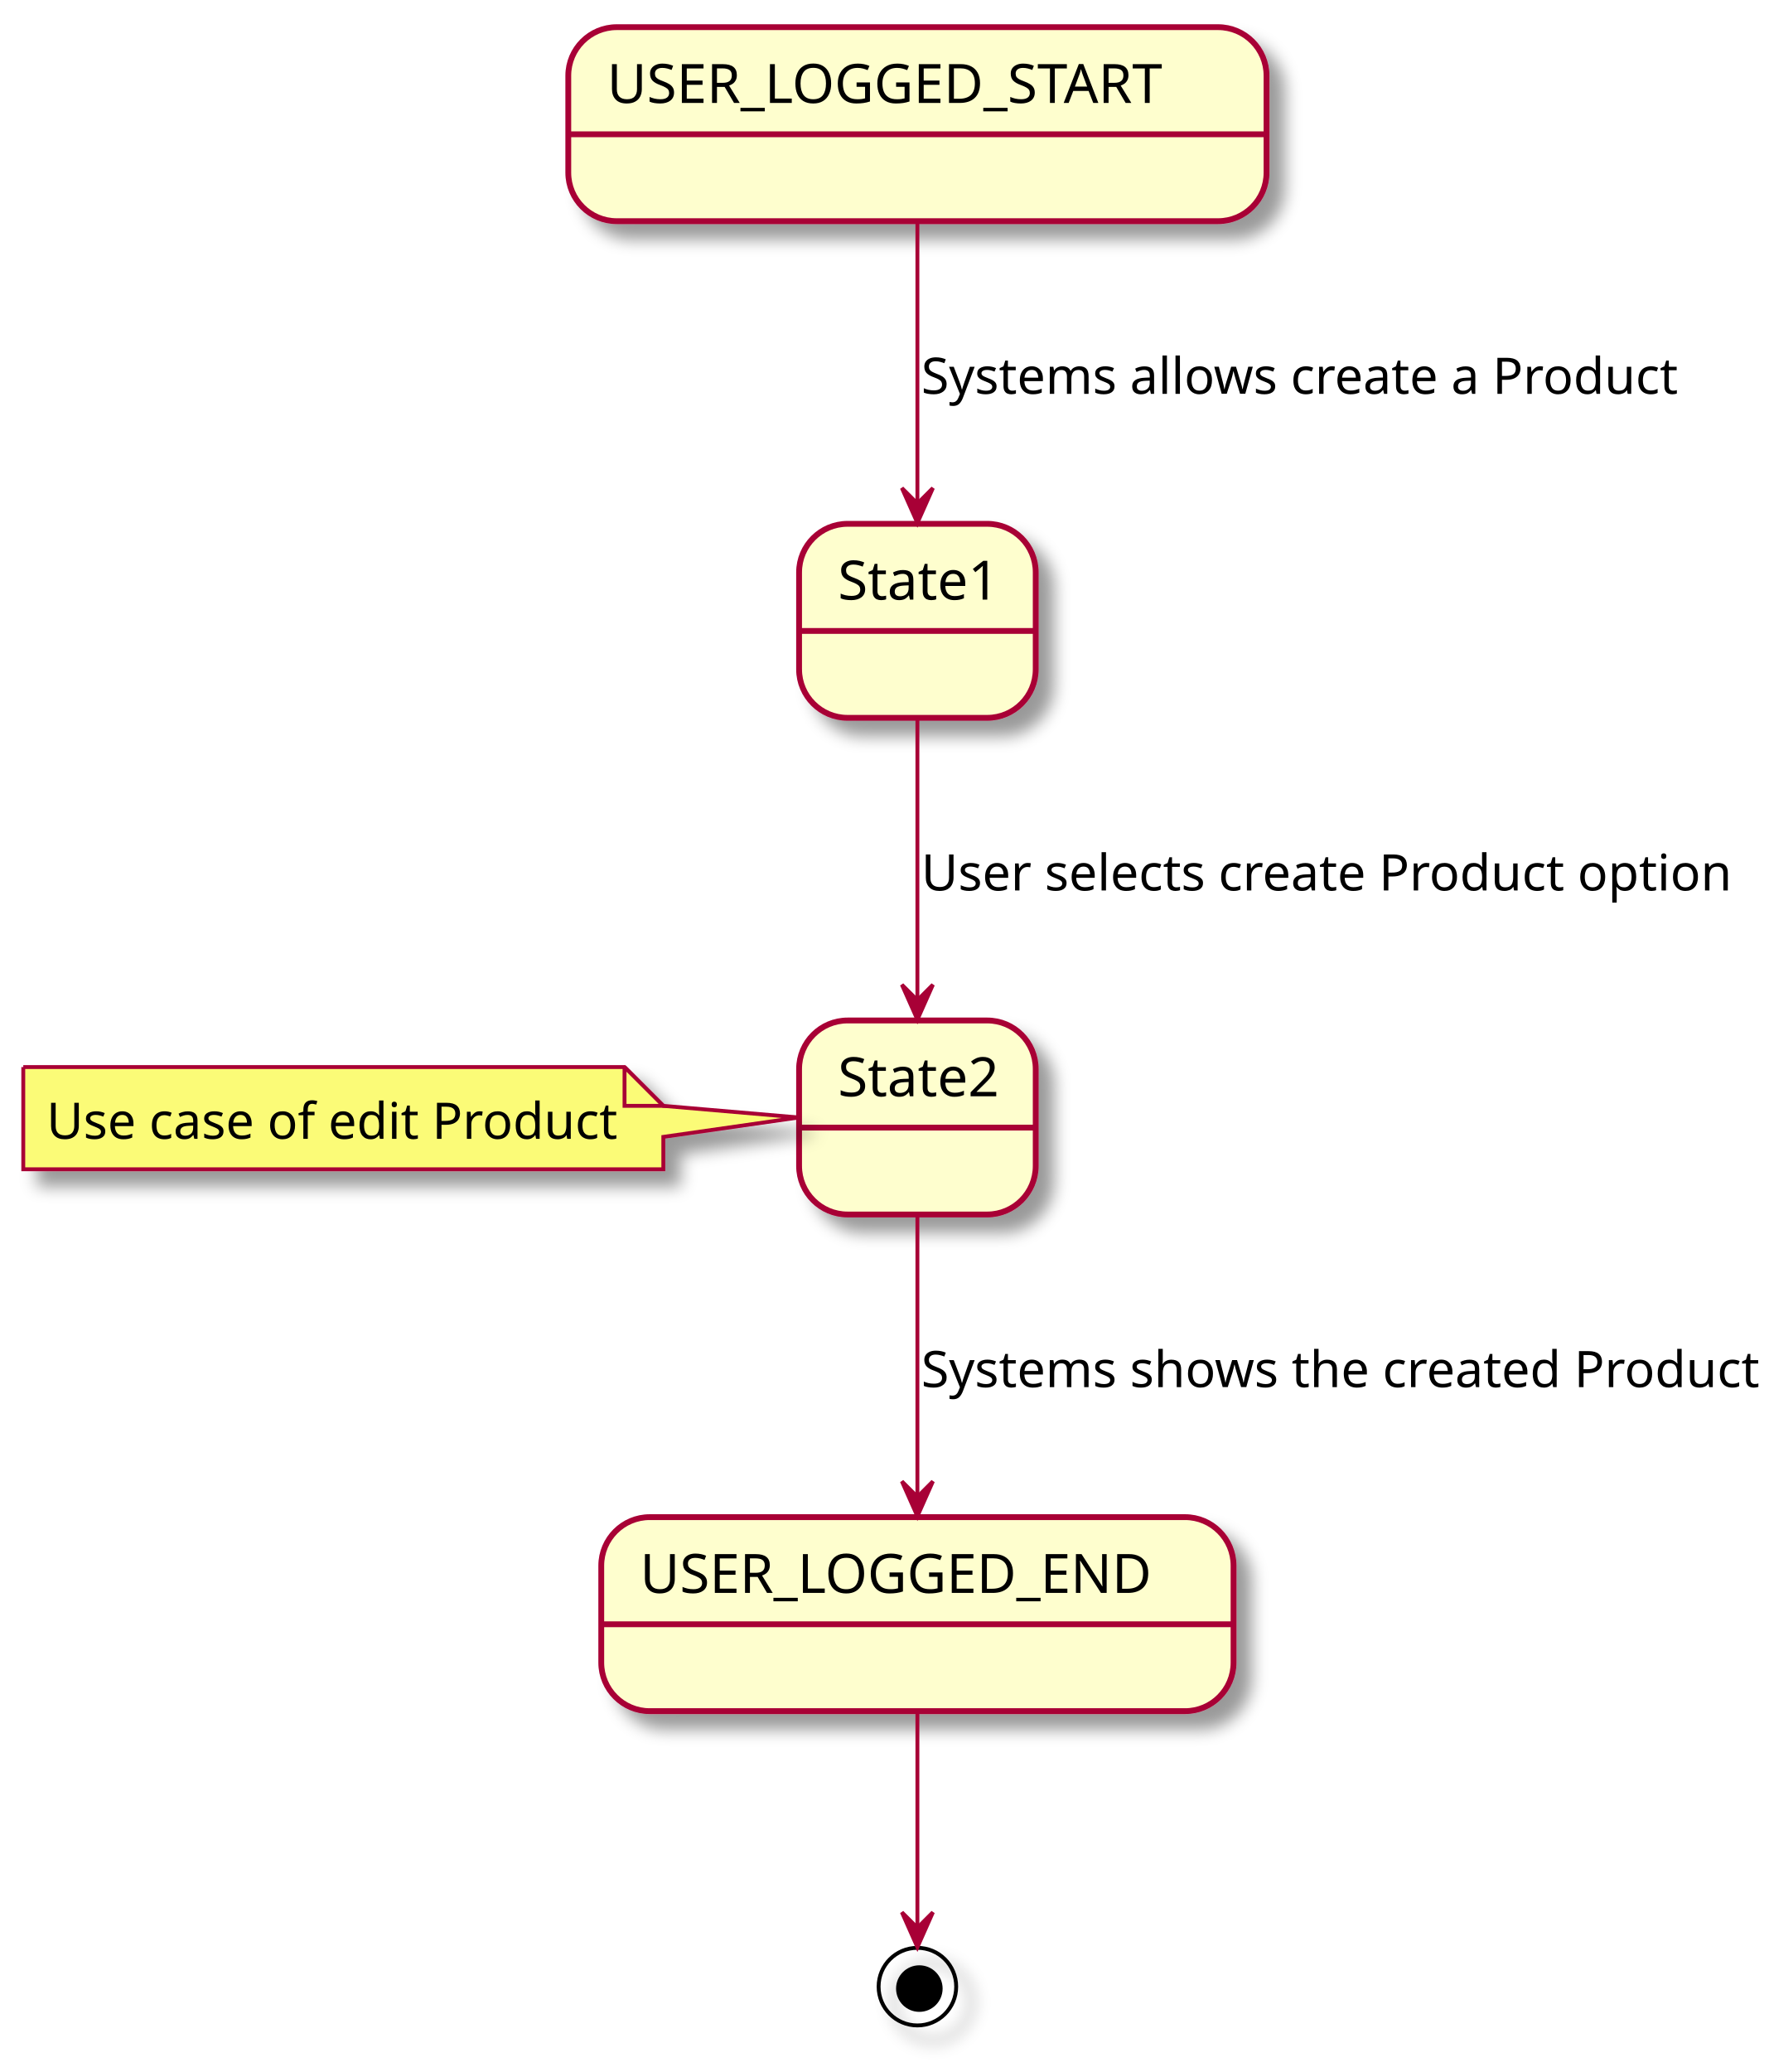
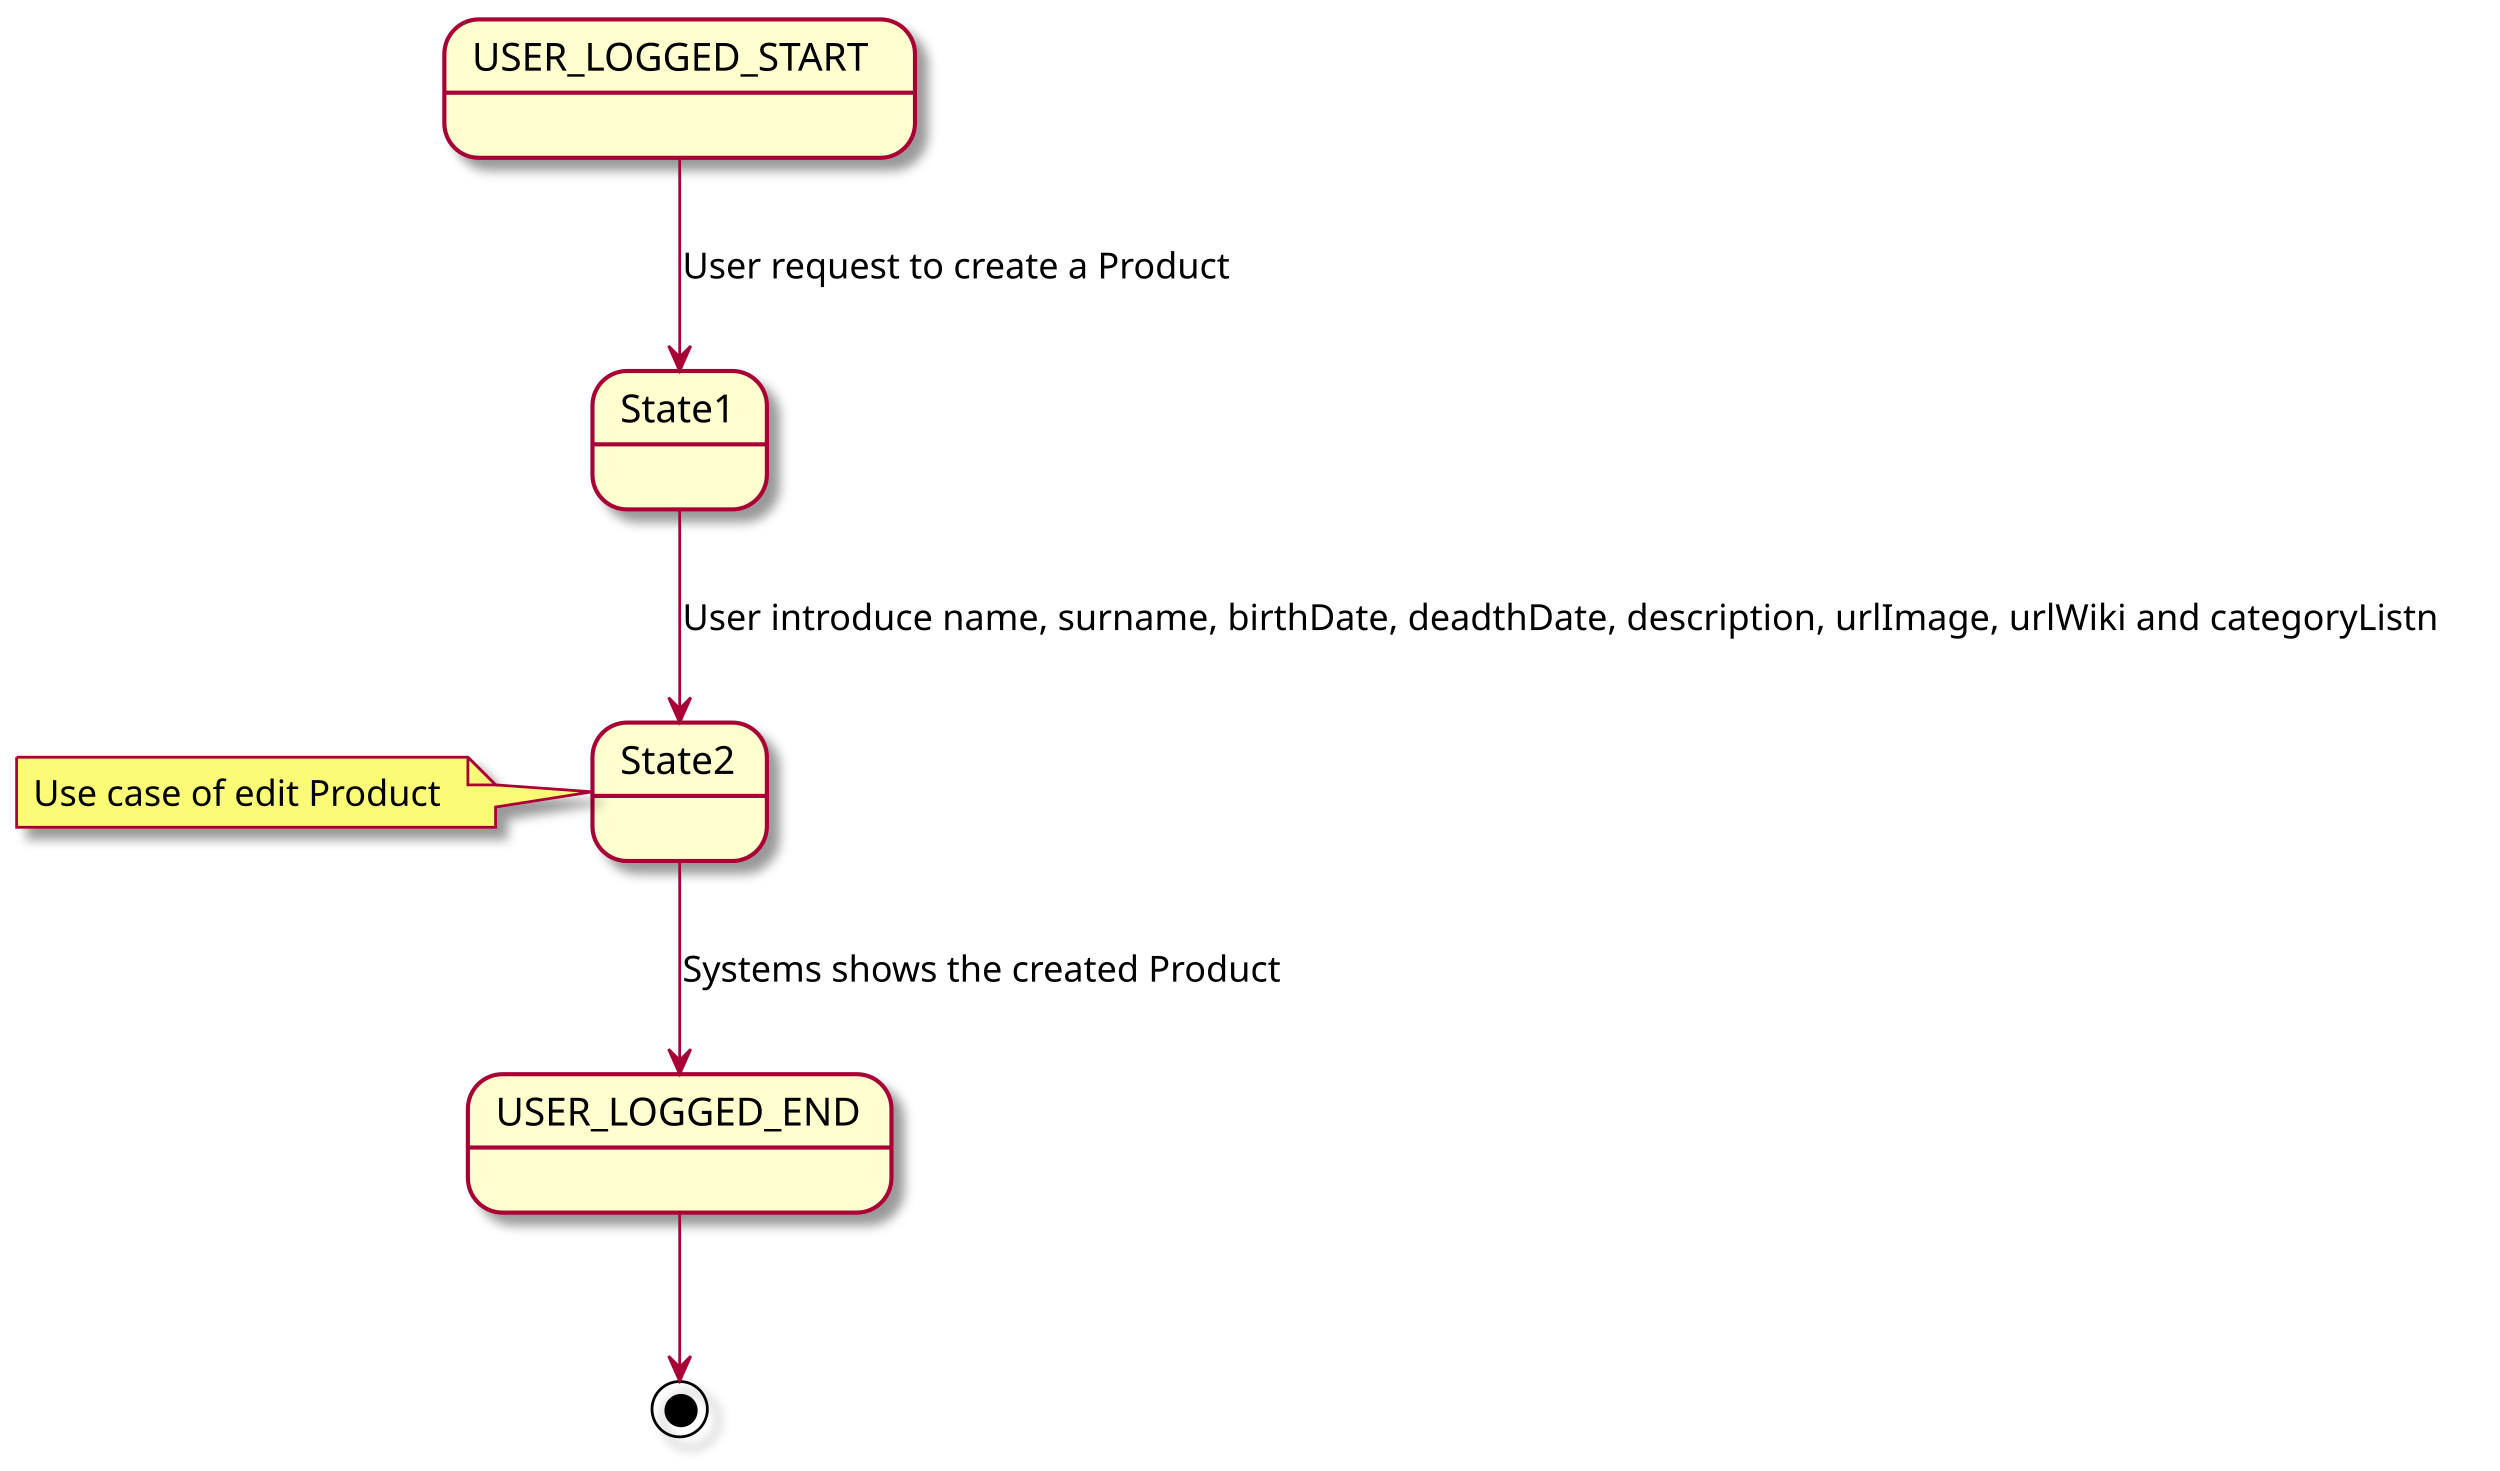
- <svg xmlns="http://www.w3.org/2000/svg" contentScriptType="application/ecmascript" contentStyleType="text/css" height="534px" preserveAspectRatio="none" style="width:456px;height:534px;" version="1.1" viewBox="0 0 456 534" width="456px" zoomAndPan="magnify">
+ <svg xmlns="http://www.w3.org/2000/svg" contentScriptType="application/ecmascript" contentStyleType="text/css" height="531px" preserveAspectRatio="none" style="width:903px;height:531px;" version="1.1" viewBox="0 0 903 531" width="903px" zoomAndPan="magnify">
  <defs>
-     <filter height="300%" id="fg1lsnndr78dj" width="300%" x="-1" y="-1">
+     <filter height="300%" id="f6yqi619afq71" width="300%" x="-1" y="-1">
      <feGaussianBlur result="blurOut" stdDeviation="2.0" />
      <feColorMatrix in="blurOut" result="blurOut2" type="matrix" values="0 0 0 0 0 0 0 0 0 0 0 0 0 0 0 0 0 0 .4 0" />
      <feOffset dx="4.0" dy="4.0" in="blurOut2" result="blurOut3" />
      <feBlend in="SourceGraphic" in2="blurOut3" mode="normal" />
    </filter>
  </defs>
  <g>
    <g id="USER_LOGGED_START">
-       <rect fill="#FEFECE" filter="url(#fg1lsnndr78dj)" height="50" rx="12.5" ry="12.5" style="stroke:#A80036;stroke-width:1.5;" width="180" x="146.5" y="7" />
-       <line style="stroke:#A80036;stroke-width:1.5;" x1="146.5" x2="326.5" y1="34.609" y2="34.609" />
-       <text fill="#000000" font-family="sans-serif" font-size="14" lengthAdjust="spacing" textLength="160" x="156.5" y="26.533">USER_LOGGED_START</text>
+       <rect fill="#FEFECE" filter="url(#f6yqi619afq71)" height="50" rx="12.5" ry="12.5" style="stroke:#A80036;stroke-width:1.5;" width="170" x="160.5" y="7" />
+       <line style="stroke:#A80036;stroke-width:1.5;" x1="160.5" x2="330.5" y1="33.488" y2="33.488" />
+       <text fill="#000000" font-family="sans-serif" font-size="14" lengthAdjust="spacing" textLength="150" x="170.5" y="25.535">USER_LOGGED_START</text>
    </g>
    <g id="State1">
-       <rect fill="#FEFECE" filter="url(#fg1lsnndr78dj)" height="50" rx="12.5" ry="12.5" style="stroke:#A80036;stroke-width:1.5;" width="61" x="206" y="135" />
-       <line style="stroke:#A80036;stroke-width:1.5;" x1="206" x2="267" y1="162.609" y2="162.609" />
-       <text fill="#000000" font-family="sans-serif" font-size="14" lengthAdjust="spacing" textLength="41" x="216" y="154.533">State1</text>
+       <rect fill="#FEFECE" filter="url(#f6yqi619afq71)" height="50" rx="12.5" ry="12.5" style="stroke:#A80036;stroke-width:1.5;" width="63" x="214" y="134" />
+       <line style="stroke:#A80036;stroke-width:1.5;" x1="214" x2="277" y1="160.488" y2="160.488" />
+       <text fill="#000000" font-family="sans-serif" font-size="14" lengthAdjust="spacing" textLength="43" x="224" y="152.535">State1</text>
    </g>
    <g id="State2">
-       <rect fill="#FEFECE" filter="url(#fg1lsnndr78dj)" height="50" rx="12.5" ry="12.5" style="stroke:#A80036;stroke-width:1.5;" width="61" x="206" y="263" />
-       <line style="stroke:#A80036;stroke-width:1.5;" x1="206" x2="267" y1="290.609" y2="290.609" />
-       <text fill="#000000" font-family="sans-serif" font-size="14" lengthAdjust="spacing" textLength="41" x="216" y="282.533">State2</text>
+       <rect fill="#FEFECE" filter="url(#f6yqi619afq71)" height="50" rx="12.5" ry="12.5" style="stroke:#A80036;stroke-width:1.5;" width="63" x="214" y="261" />
+       <line style="stroke:#A80036;stroke-width:1.5;" x1="214" x2="277" y1="287.488" y2="287.488" />
+       <text fill="#000000" font-family="sans-serif" font-size="14" lengthAdjust="spacing" textLength="43" x="224" y="279.535">State2</text>
    </g>
-     <path d="M6,275 L6,301.352 A0,0 0 0 0 6,301.352 L171,301.352 A0,0 0 0 0 171,301.352 L171,293 L205.88,288 L171,285 L171,285 L161,275 L6,275 A0,0 0 0 0 6,275 " fill="#FBFB77" filter="url(#fg1lsnndr78dj)" style="stroke:#A80036;stroke-width:1.0;" />
-     <path d="M161,275 L161,285 L171,285 L161,275 " fill="#FBFB77" style="stroke:#A80036;stroke-width:1.0;" />
-     <text fill="#000000" font-family="sans-serif" font-size="13" lengthAdjust="spacing" textLength="144" x="12" y="293.495">Use case of edit Product</text>
+     <path d="M6,273.5 L6,298.81 A0,0 0 0 0 6,298.81 L179,298.81 A0,0 0 0 0 179,298.81 L179,291.5 L213.88,286 L179,283.5 L179,283.5 L169,273.5 L6,273.5 A0,0 0 0 0 6,273.5 " fill="#FBFB77" filter="url(#f6yqi619afq71)" style="stroke:#A80036;stroke-width:1.0;" />
+     <path d="M169,273.5 L169,283.5 L179,283.5 L169,273.5 " fill="#FBFB77" style="stroke:#A80036;stroke-width:1.0;" />
+     <text fill="#000000" font-family="sans-serif" font-size="13" lengthAdjust="spacing" textLength="152" x="12" y="291.068">Use case of edit Product</text>
    <g id="USER_LOGGED_END">
-       <rect fill="#FEFECE" filter="url(#fg1lsnndr78dj)" height="50" rx="12.5" ry="12.5" style="stroke:#A80036;stroke-width:1.5;" width="163" x="155" y="391" />
-       <line style="stroke:#A80036;stroke-width:1.5;" x1="155" x2="318" y1="418.609" y2="418.609" />
-       <text fill="#000000" font-family="sans-serif" font-size="14" lengthAdjust="spacing" textLength="143" x="165" y="410.533">USER_LOGGED_END</text>
+       <rect fill="#FEFECE" filter="url(#f6yqi619afq71)" height="50" rx="12.5" ry="12.5" style="stroke:#A80036;stroke-width:1.5;" width="153" x="169" y="388" />
+       <line style="stroke:#A80036;stroke-width:1.5;" x1="169" x2="322" y1="414.488" y2="414.488" />
+       <text fill="#000000" font-family="sans-serif" font-size="14" lengthAdjust="spacing" textLength="133" x="179" y="406.535">USER_LOGGED_END</text>
    </g>
-     <ellipse cx="236.5" cy="512" filter="url(#fg1lsnndr78dj)" rx="10" ry="10" style="stroke:#000000;stroke-width:1.0;fill:none;" />
-     <ellipse cx="237" cy="512.5" fill="#000000" rx="6" ry="6" style="stroke:none;stroke-width:1.0;" />
-     <path d="M236.5,57.29 C236.5,77.95 236.5,107.67 236.5,129.65 " fill="none" id="USER_LOGGED_START-to-State1" style="stroke:#A80036;stroke-width:1.0;" />
-     <polygon fill="#A80036" points="236.5,134.78,240.5,125.78,236.5,129.78,232.5,125.78,236.5,134.78" style="stroke:#A80036;stroke-width:1.0;" />
-     <text fill="#000000" font-family="sans-serif" font-size="13" lengthAdjust="spacing" textLength="192" x="237.5" y="101.495">Systems allows create a Product</text>
-     <path d="M236.5,185.29 C236.5,205.95 236.5,235.67 236.5,257.65 " fill="none" id="State1-to-State2" style="stroke:#A80036;stroke-width:1.0;" />
-     <polygon fill="#A80036" points="236.5,262.78,240.5,253.78,236.5,257.78,232.5,253.78,236.5,262.78" style="stroke:#A80036;stroke-width:1.0;" />
-     <text fill="#000000" font-family="sans-serif" font-size="13" lengthAdjust="spacing" textLength="201" x="237.5" y="229.495">User selects create Product option</text>
-     <path d="M236.5,313.29 C236.5,333.95 236.5,363.67 236.5,385.65 " fill="none" id="State2-to-USER_LOGGED_END" style="stroke:#A80036;stroke-width:1.0;" />
-     <polygon fill="#A80036" points="236.5,390.78,240.5,381.78,236.5,385.78,232.5,381.78,236.5,390.78" style="stroke:#A80036;stroke-width:1.0;" />
-     <text fill="#000000" font-family="sans-serif" font-size="13" lengthAdjust="spacing" textLength="211" x="237.5" y="357.495">Systems shows the created Product</text>
-     <path d="M236.5,441.21 C236.5,458.84 236.5,482.13 236.5,496.84 " fill="none" id="USER_LOGGED_END-to-*end" style="stroke:#A80036;stroke-width:1.0;" />
-     <polygon fill="#A80036" points="236.5,501.84,240.5,492.84,236.5,496.84,232.5,492.84,236.5,501.84" style="stroke:#A80036;stroke-width:1.0;" />
+     <ellipse cx="245.5" cy="509" filter="url(#f6yqi619afq71)" rx="10" ry="10" style="stroke:#000000;stroke-width:1.0;fill:none;" />
+     <ellipse cx="246" cy="509.5" fill="#000000" rx="6" ry="6" style="stroke:none;stroke-width:1.0;" />
+     <path d="M245.5,57.1 C245.5,77.59 245.5,107.08 245.5,128.88 " fill="none" id="USER_LOGGED_START-to-State1" style="stroke:#A80036;stroke-width:1.0;" />
+     <polygon fill="#A80036" points="245.5,133.97,249.5,124.97,245.5,128.97,241.5,124.97,245.5,133.97" style="stroke:#A80036;stroke-width:1.0;" />
+     <text fill="#000000" font-family="sans-serif" font-size="13" lengthAdjust="spacing" textLength="201" x="246.5" y="100.568">User request to create a Product</text>
+     <path d="M245.5,184.1 C245.5,204.59 245.5,234.08 245.5,255.88 " fill="none" id="State1-to-State2" style="stroke:#A80036;stroke-width:1.0;" />
+     <polygon fill="#A80036" points="245.5,260.97,249.5,251.97,245.5,255.97,241.5,251.97,245.5,260.97" style="stroke:#A80036;stroke-width:1.0;" />
+     <text fill="#000000" font-family="sans-serif" font-size="13" lengthAdjust="spacing" textLength="649" x="246.5" y="227.568">User introduce name, surname, birthDate, deadthDate, description, urlImage, urlWiki and categoryListn</text>
+     <path d="M245.5,311.1 C245.5,331.59 245.5,361.08 245.5,382.88 " fill="none" id="State2-to-USER_LOGGED_END" style="stroke:#A80036;stroke-width:1.0;" />
+     <polygon fill="#A80036" points="245.5,387.97,249.5,378.97,245.5,382.97,241.5,378.97,245.5,387.97" style="stroke:#A80036;stroke-width:1.0;" />
+     <text fill="#000000" font-family="sans-serif" font-size="13" lengthAdjust="spacing" textLength="222" x="246.5" y="354.568">Systems shows the created Product</text>
+     <path d="M245.5,438.21 C245.5,455.84 245.5,479.13 245.5,493.84 " fill="none" id="USER_LOGGED_END-to-*end" style="stroke:#A80036;stroke-width:1.0;" />
+     <polygon fill="#A80036" points="245.5,498.84,249.5,489.84,245.5,493.84,241.5,489.84,245.5,498.84" style="stroke:#A80036;stroke-width:1.0;" />
  </g>
</svg>
